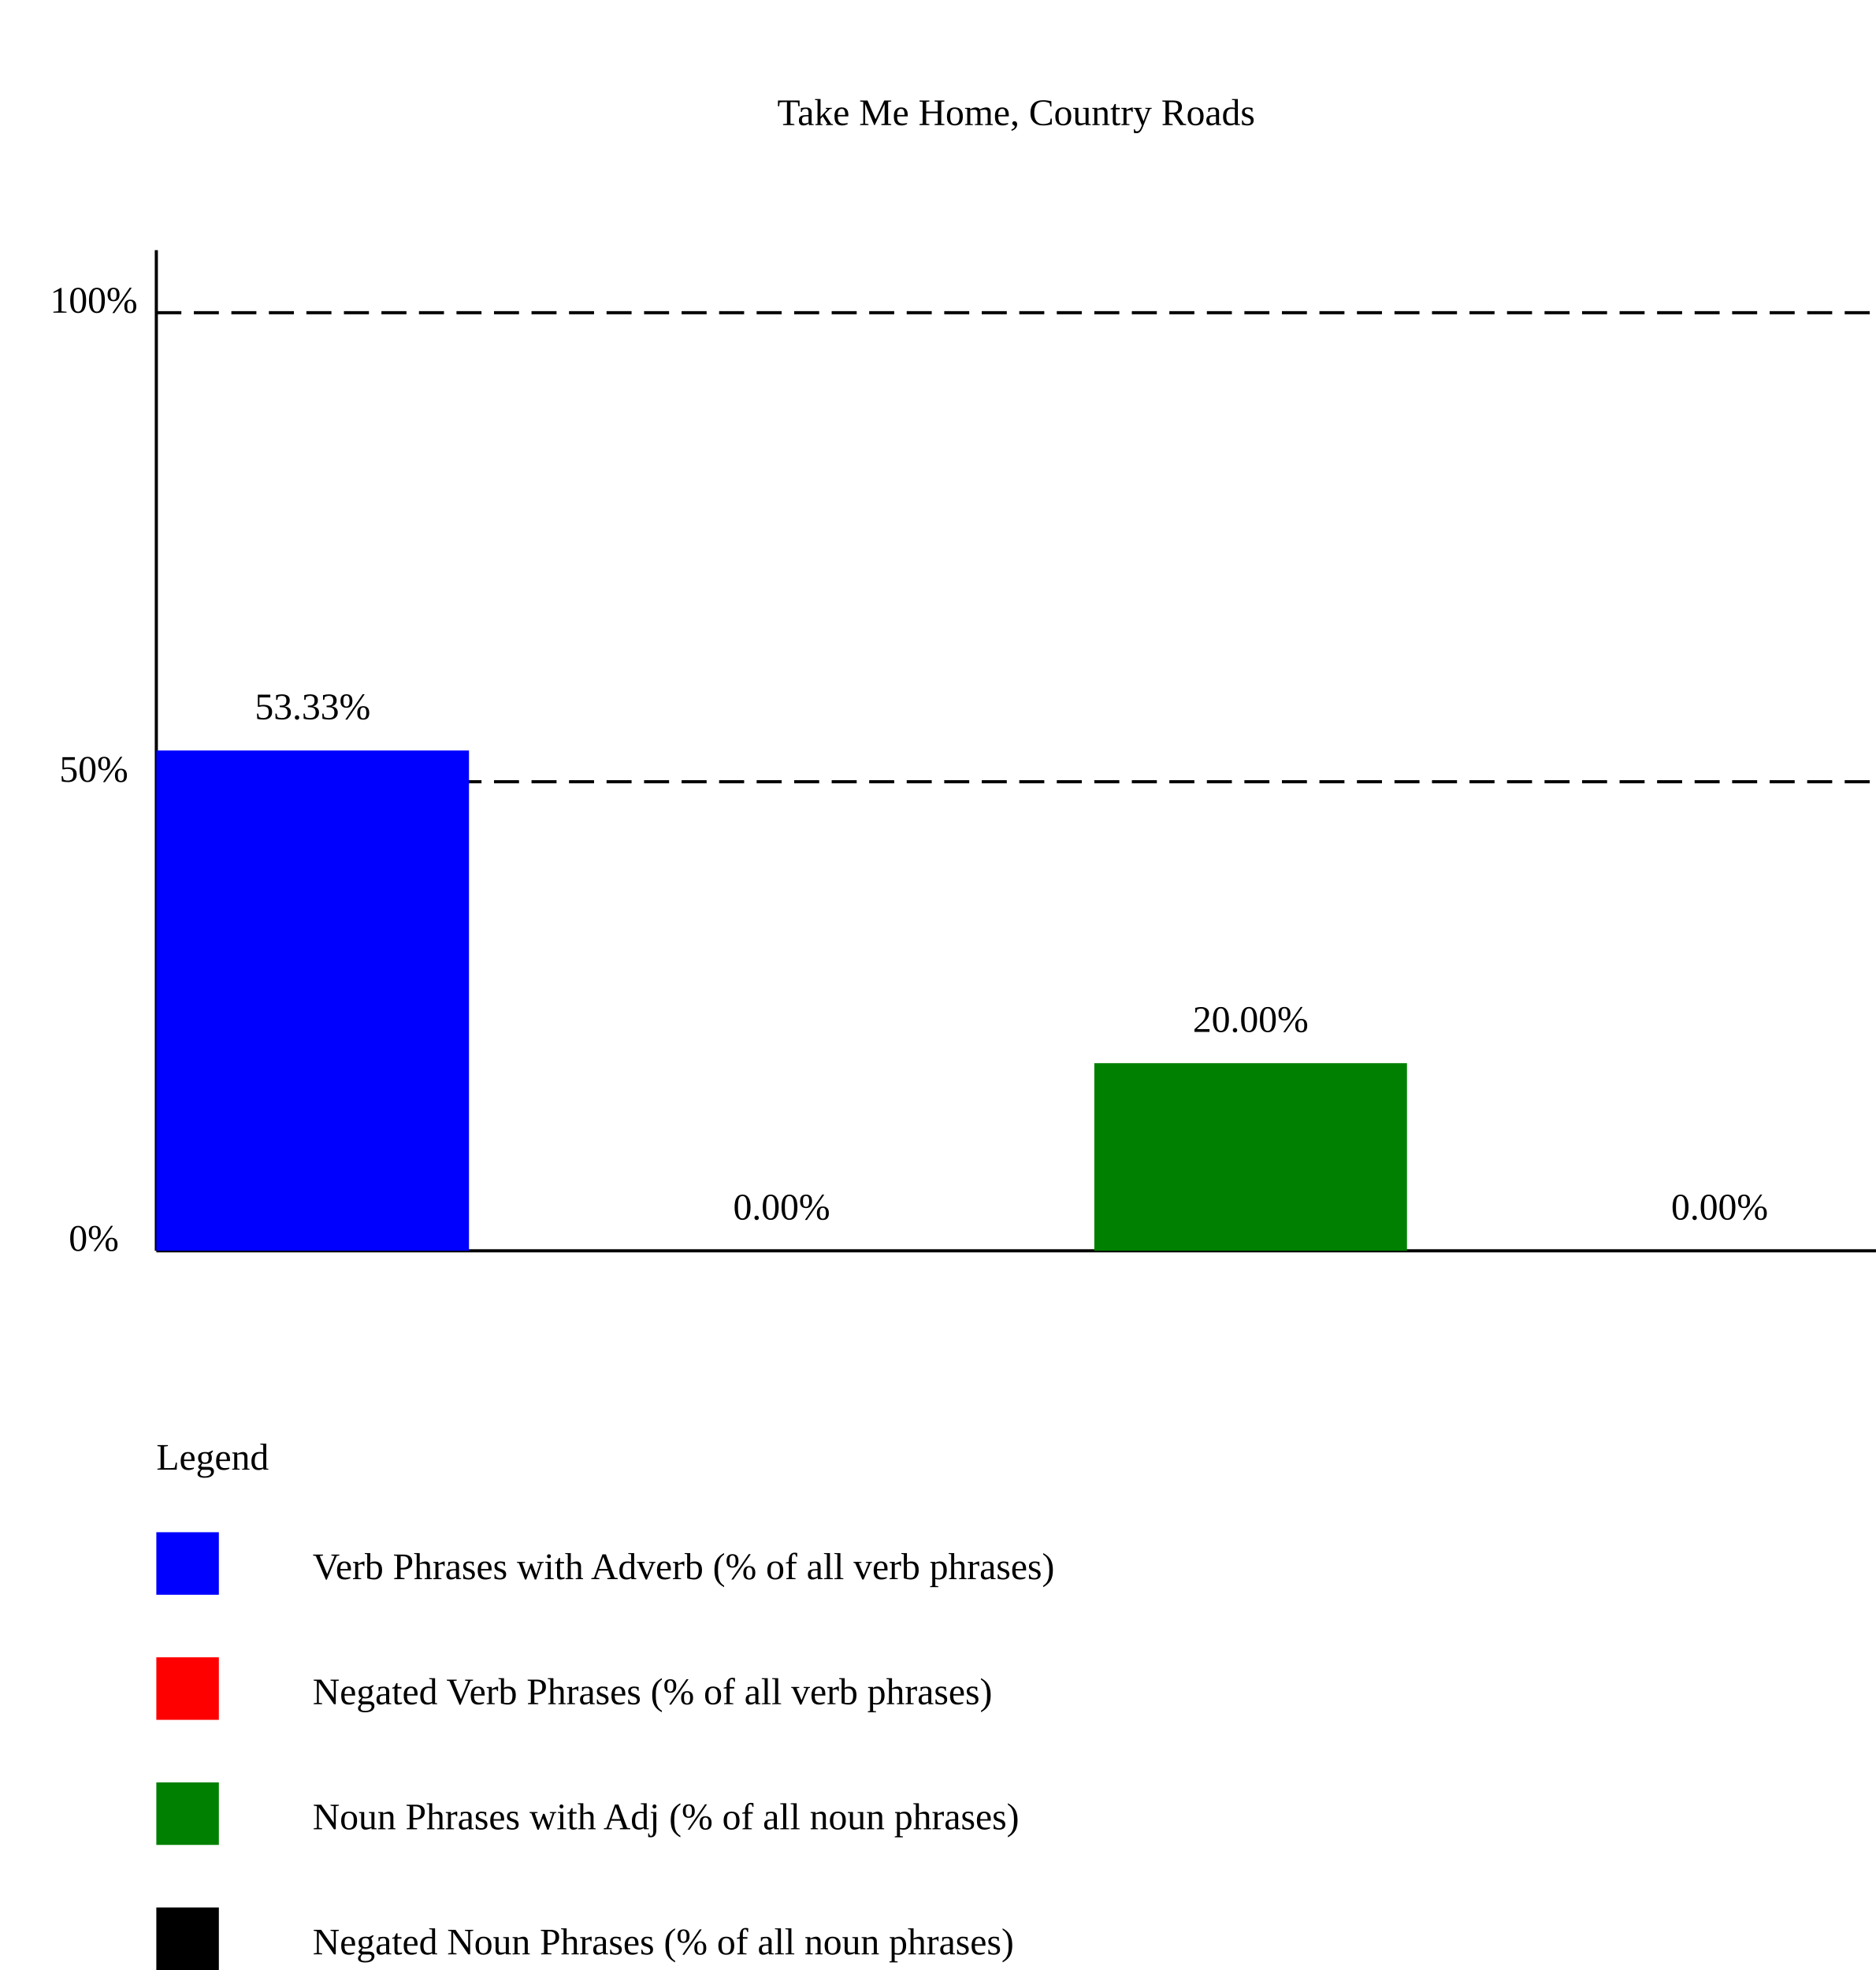
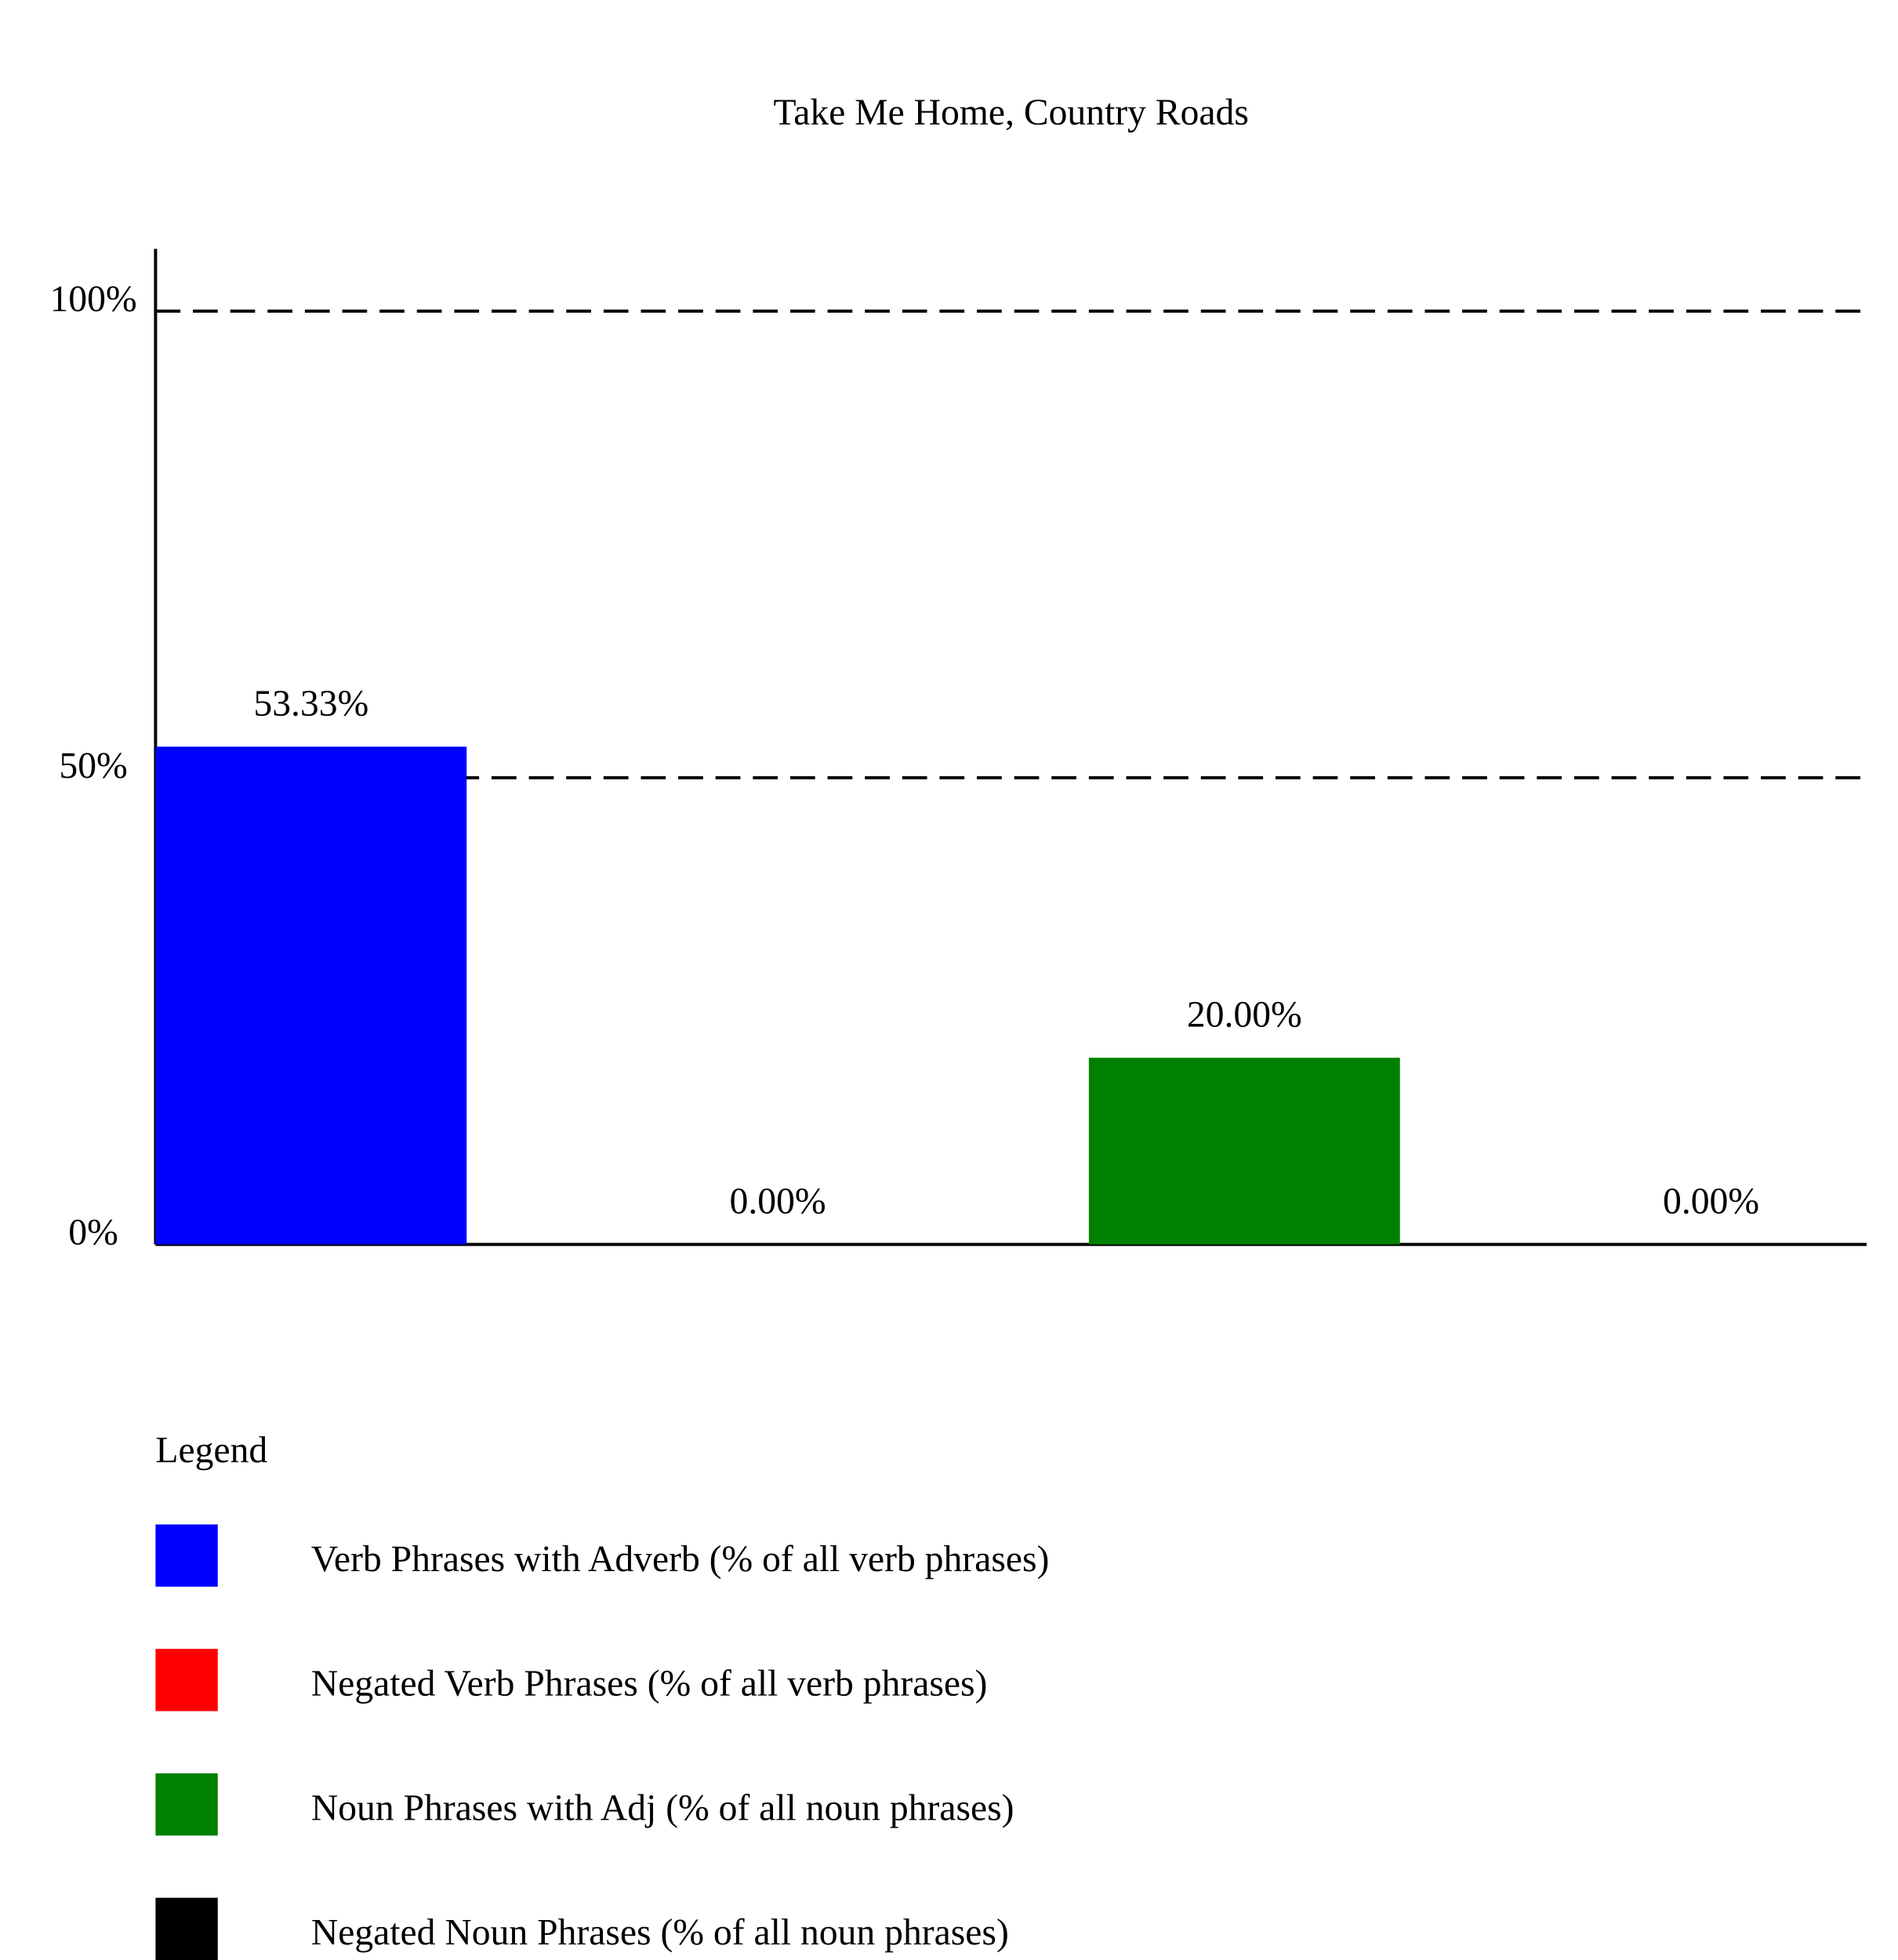
- <svg xmlns="http://www.w3.org/2000/svg" width="100%" height="100%" viewBox="0 0 600 630" preserveAspectRatio="xMidYMid">
+ <svg xmlns="http://www.w3.org/2000/svg" width="100%" height="100%" viewBox="0 0 610 630" preserveAspectRatio="xMidYMid">
  <text x="325" y="40" text-anchor="middle">Take Me Home, Country Roads</text>
  <line x1="50" y1="400" x2="600" y2="400" style="stroke:rgb(0,0,0);stroke-width:1" />
  <line x1="50" y1="400" x2="50" y2="80" style="stroke:rgb(0,0,0);stroke-width:1" />
  <text x="30" y="400" text-anchor="middle">0%</text>
  <text x="30" y="250" text-anchor="middle">50%</text>
  <text x="30" y="100" text-anchor="middle">100%</text>
  <line x1="50" y1="250" x2="600" y2="250" style="stroke:rgb(0,0,0);stroke-width:1" stroke-dasharray="8 4" />
  <line x1="50" y1="100" x2="600" y2="100" style="stroke:rgb(0,0,0);stroke-width:1" stroke-dasharray="8 4" />
  <rect x="50" y="240" width="100" height="160" style="fill:blue" />
  <rect x="200" y="400" width="100" height="0" style="fill:red" />
  <rect x="350" y="340" width="100" height="60" style="fill:green" />
  <rect x="500" y="400" width="100" height="0" style="fill:black" />
  <text x="100" y="230" text-anchor="middle">53.33%</text>
  <text x="250" y="390" text-anchor="middle">0.00%</text>
  <text x="400" y="330" text-anchor="middle">20.00%</text>
  <text x="550" y="390" text-anchor="middle">0.00%</text>
  <text x="50" y="470" text-anchor="left">Legend</text>
  <rect x="50" y="490" width="20" height="20" style="fill:blue" />
  <text x="100" y="505" text-anchor="left">Verb Phrases with Adverb (% of all verb phrases)</text>
  <rect x="50" y="530" width="20" height="20" style="fill:red" />
  <text x="100" y="545" text-anchor="left">Negated Verb Phrases (% of all verb phrases)</text>
  <rect x="50" y="570" width="20" height="20" style="fill:green" />
  <text x="100" y="585" text-anchor="left">Noun Phrases with Adj (% of all noun phrases)</text>
  <rect x="50" y="610" width="20" height="20" style="fill:black" />
  <text x="100" y="625" text-anchor="left">Negated Noun Phrases (% of all noun phrases)</text>
</svg>
